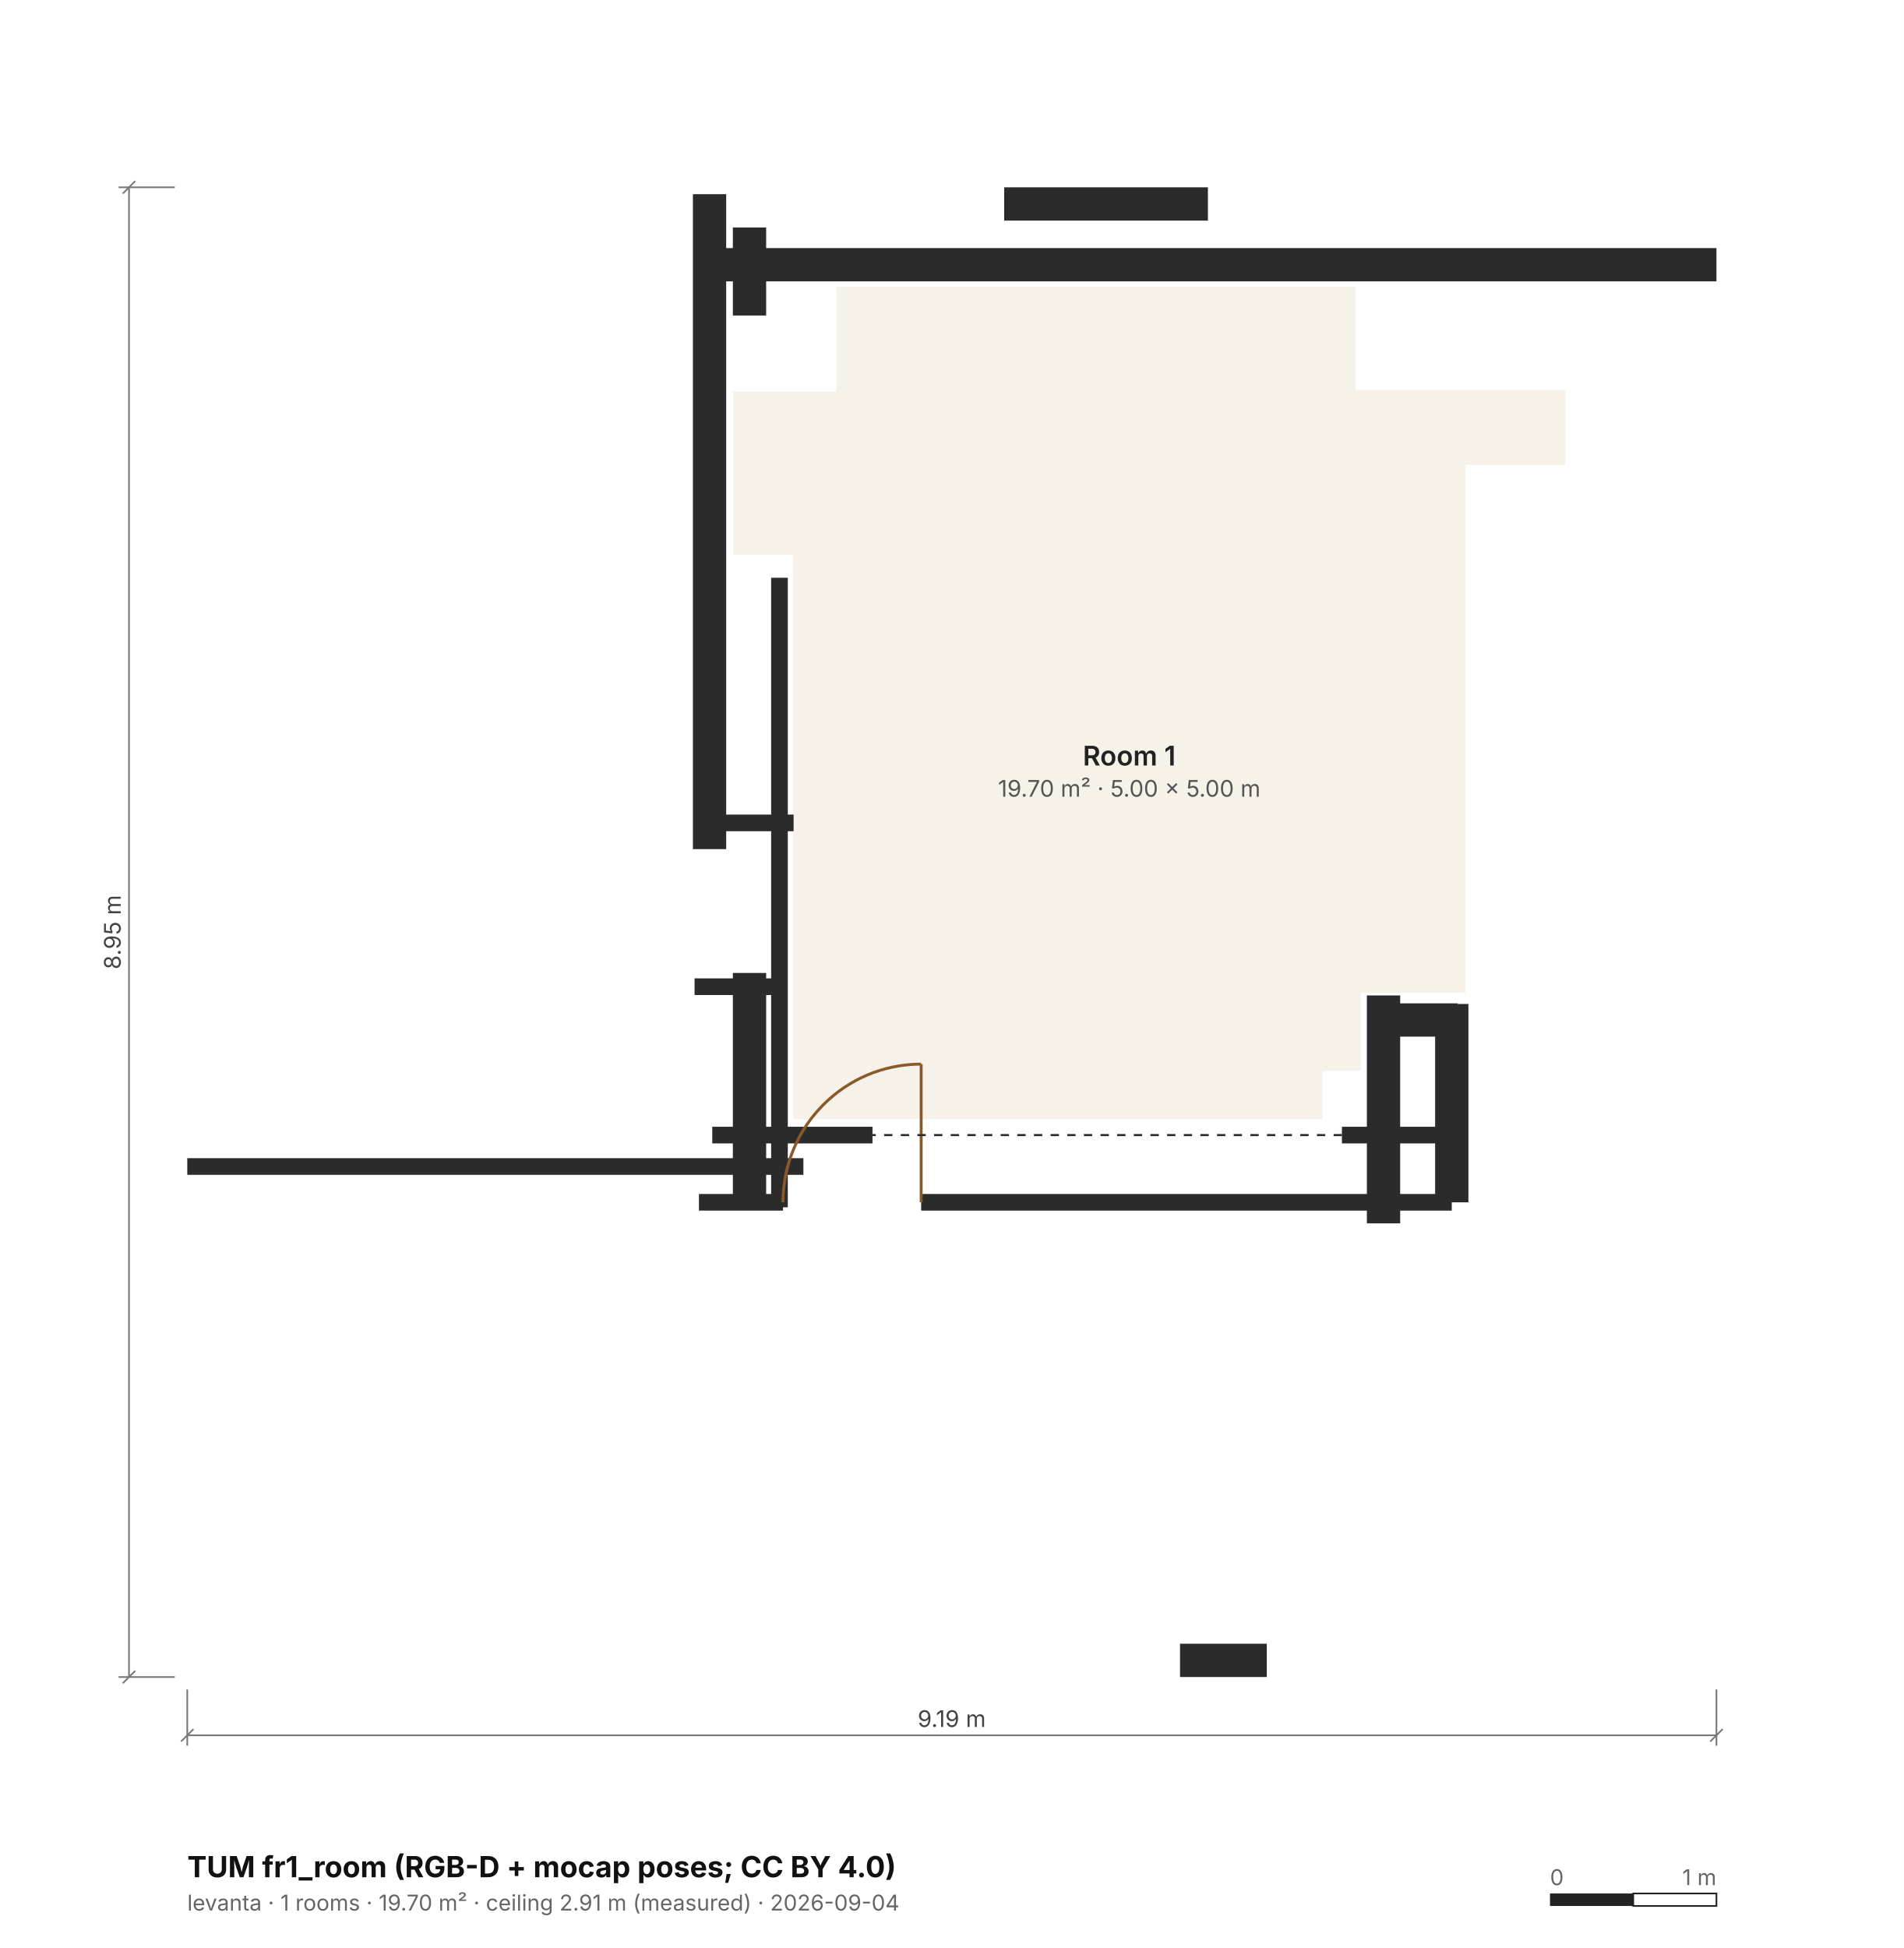
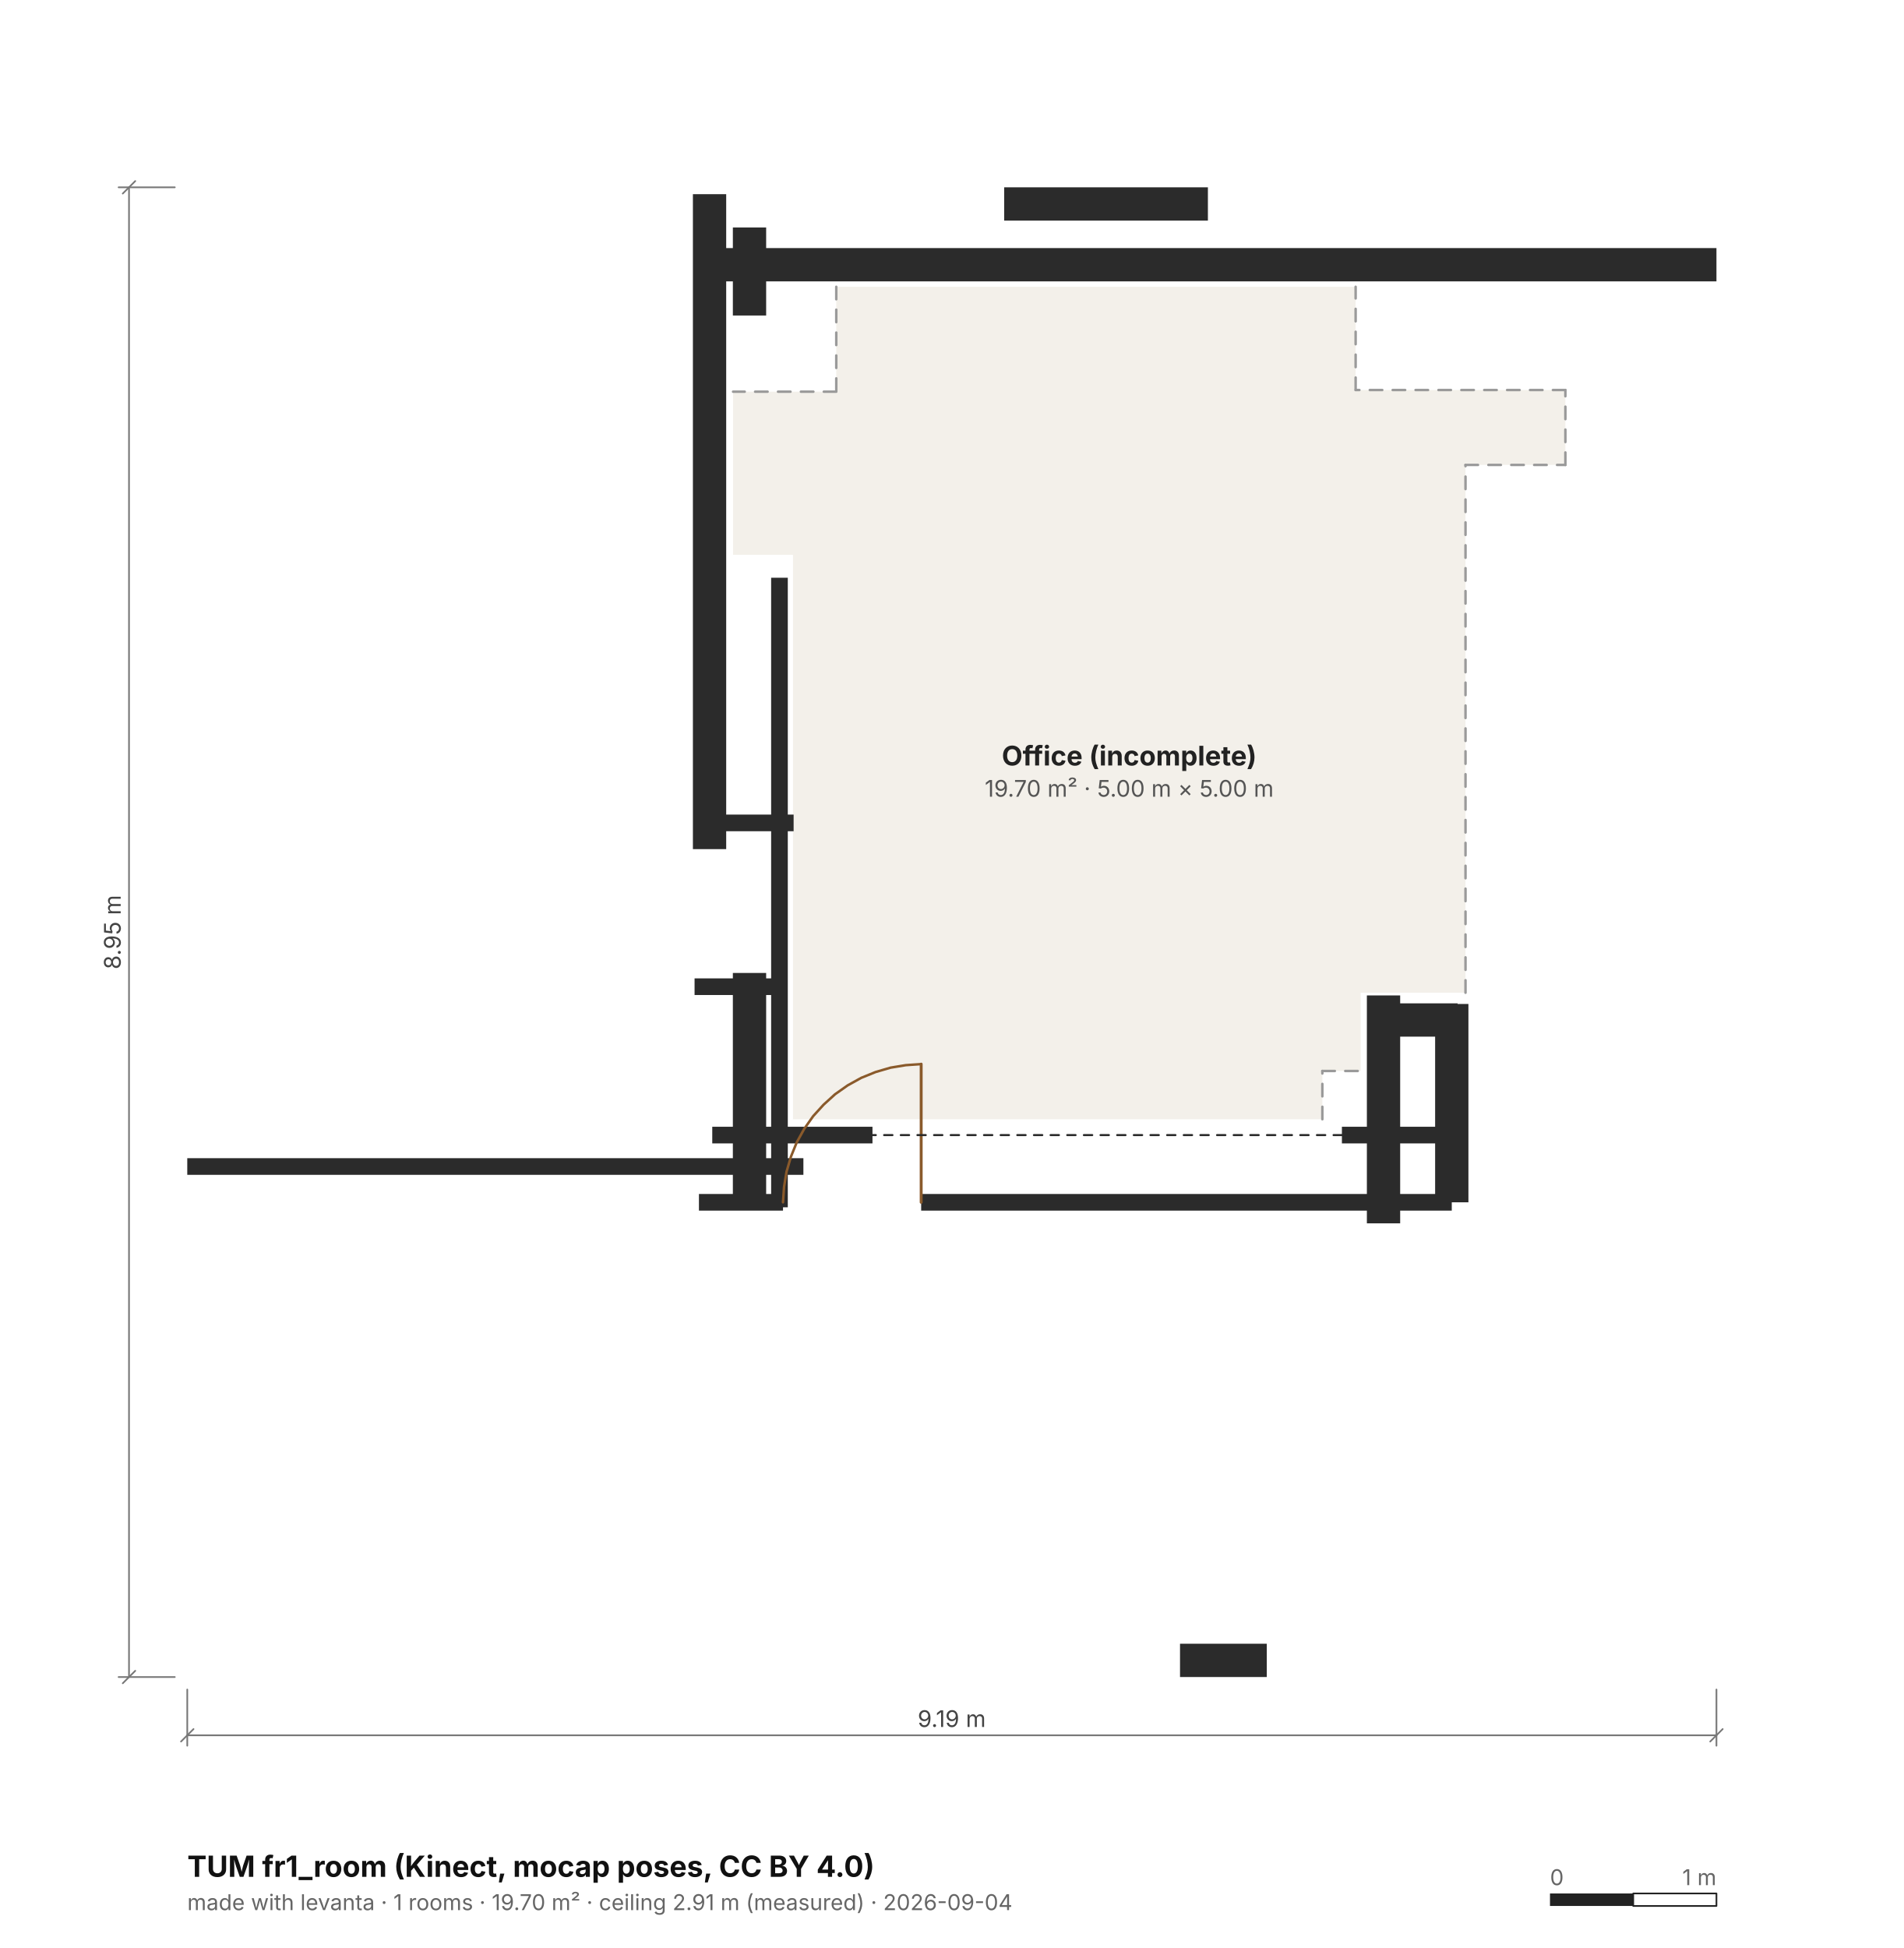
- <svg xmlns="http://www.w3.org/2000/svg" width="915" height="936" viewBox="0 0 915 936" font-family="Inter, Helvetica, Arial, sans-serif">
-   <style>.room{fill:#f6f2ea;stroke:none}.wall{fill:#2b2b2b;stroke:none}.door{stroke:#8a5a2b;stroke-width:1.4;fill:none}.win{stroke:#2b6cb0;stroke-width:1.2;fill:none}.pass{stroke:#2b2b2b;stroke-width:1;fill:none;stroke-dasharray:4 4}.lbl{fill:#222;font-size:13px;font-weight:600}.sub{fill:#555;font-size:11px}.dim{stroke:#777;stroke-width:0.8;fill:none}.dimt{fill:#444;font-size:11px}.ttl{fill:#111;font-size:14px;font-weight:700}.meta{fill:#666;font-size:10.5px}</style>
+ <svg xmlns="http://www.w3.org/2000/svg" width="915" height="936" viewBox="0 0 915 936" font-family="Inter, 'Segoe UI', Helvetica, Arial, sans-serif">
  <rect width="915" height="936" fill="#ffffff" />
-   <g id="rooms">
-     <path class="room" fill-rule="evenodd" d="M 381.1,266.6 381.1,537.8 635.5,537.8 635.5,514.6 653.9,514.6 653.9,477.0 704.3,477.0 704.3,223.4 752.3,223.4 752.3,187.4 651.5,187.4 651.5,137.8 401.9,137.8 401.9,188.2 352.3,188.2 352.3,266.6 Z" />
-   </g>
-   <g id="walls">
-     <path class="wall" fill-rule="evenodd" d="M 333.0,93.3 349.0,93.3 349.0,408.0 333.0,408.0 333.0,93.3 Z" />
-     <path class="wall" fill-rule="evenodd" d="M 352.2,467.5 368.2,467.5 368.2,577.7 352.2,577.7 352.2,467.5 Z" />
-     <path class="wall" fill-rule="evenodd" d="M 352.2,109.3 368.2,109.3 368.2,151.6 352.2,151.6 352.2,109.3 Z" />
-     <path class="wall" fill-rule="evenodd" d="M 370.6,277.6 378.6,277.6 378.6,580.1 370.6,580.1 370.6,277.6 Z" />
-     <path class="wall" fill-rule="evenodd" d="M 656.9,478.3 672.9,478.3 672.9,587.8 656.9,587.8 656.9,478.3 Z" />
-     <path class="wall" fill-rule="evenodd" d="M 689.7,482.4 705.7,482.4 705.7,577.7 689.7,577.7 689.7,482.4 Z" />
-     <path class="wall" fill-rule="evenodd" d="M 567.1,805.8 567.1,789.8 608.8,789.8 608.8,805.8 567.1,805.8 Z" />
-     <path class="wall" fill-rule="evenodd" d="M 335.9,573.7 376.3,573.7 376.3,581.7 335.9,581.7 335.9,573.7 Z" />
-     <path class="wall" fill-rule="evenodd" d="M 697.7,573.7 697.7,581.7 442.7,581.7 442.7,573.7 697.7,573.7 Z" />
-     <path class="wall" fill-rule="evenodd" d="M 90.0,564.5 90.0,556.5 386.1,556.5 386.1,564.5 90.0,564.5 Z" />
-     <path class="wall" fill-rule="evenodd" d="M 342.3,541.4 419.3,541.4 419.3,549.4 342.3,549.4 342.3,541.4 Z" />
-     <path class="wall" fill-rule="evenodd" d="M 697.7,541.4 697.7,549.4 644.9,549.4 644.9,541.4 697.7,541.4 Z" />
-     <path class="wall" fill-rule="evenodd" d="M 657.3,498.1 657.3,482.1 700.5,482.1 700.5,498.1 657.3,498.1 Z" />
-     <path class="wall" fill-rule="evenodd" d="M 333.8,478.1 333.8,470.1 378.2,470.1 378.2,478.1 333.8,478.1 Z" />
-     <path class="wall" fill-rule="evenodd" d="M 341.0,399.4 341.0,391.4 381.4,391.4 381.4,399.4 341.0,399.4 Z" />
-     <path class="wall" fill-rule="evenodd" d="M 340.4,135.2 340.4,119.2 824.9,119.2 824.9,135.2 340.4,135.2 Z" />
-     <path class="wall" fill-rule="evenodd" d="M 482.6,106.0 482.6,90.0 580.5,90.0 580.5,106.0 482.6,106.0 Z" />
-   </g>
-   <g id="openings">
-     <line class="door" x1="442.7" y1="577.7" x2="442.7" y2="511.3" />
-     <path class="door" d="M 442.7 511.3 A 66.4 66.4 0 0 0 376.3 577.7" />
-     <line class="pass" x1="644.9" y1="545.4" x2="419.3" y2="545.4" />
-   </g>
-   <g id="labels">
-     <text class="lbl" x="542.7" y="367.8" text-anchor="middle">Room 1</text>
-     <text class="sub" x="542.7" y="382.8" text-anchor="middle">19.70 m² · 5.00 × 5.00 m</text>
-   </g>
-   <g id="dimensions">
-     <line class="dim" x1="90.0" y1="811.8" x2="90.0" y2="838.8" />
-     <line class="dim" x1="824.9" y1="811.8" x2="824.9" y2="838.8" />
-     <line class="dim" x1="90.0" y1="833.8" x2="824.9" y2="833.8" />
-     <line class="dim" x1="87.0" y1="836.8" x2="93.0" y2="830.8" />
-     <line class="dim" x1="821.9" y1="836.8" x2="827.9" y2="830.8" />
-     <text class="dimt" x="457.4" y="829.8" text-anchor="middle">9.19 m</text>
-     <line class="dim" x1="84.0" y1="805.8" x2="57.0" y2="805.8" />
-     <line class="dim" x1="84.0" y1="90.0" x2="57.0" y2="90.0" />
-     <line class="dim" x1="62.0" y1="805.8" x2="62.0" y2="90.0" />
-     <line class="dim" x1="59.0" y1="808.8" x2="65.0" y2="802.8" />
-     <line class="dim" x1="59.0" y1="93.0" x2="65.0" y2="87.0" />
-     <text class="dimt" x="58.0" y="447.9" text-anchor="middle" transform="rotate(-90 58.0 447.9)">8.95 m</text>
-   </g>
-   <text class="ttl" x="90" y="902">TUM fr1_room (RGB-D + mocap poses; CC BY 4.0)</text>
-   <text class="meta" x="90" y="918">levanta · 1 rooms · 19.70 m² · ceiling 2.91 m (measured) · 2026-09-04</text>
-   <rect x="744.9" y="909.8" width="40.0" height="6" fill="#222" />
-   <rect x="784.9" y="909.8" width="40.0" height="6" fill="none" stroke="#222" stroke-width="0.8" />
-   <text class="meta" x="744.9" y="905.8">0</text>
-   <text class="meta" x="824.9" y="905.8" text-anchor="end">1 m</text>
+   <path class="room" d="M 381.1,266.6 381.1,537.8 635.5,537.8 635.5,514.6 653.9,514.6 653.9,477.0 704.3,477.0 704.3,223.4 752.3,223.4 752.3,187.4 651.5,187.4 651.5,137.8 401.9,137.8 401.9,188.2 352.3,188.2 352.3,266.6 Z" fill="#f3f0ea" />
+   <path class="open-edge" d="M 635.5,537.8 L 635.5,514.6" fill="none" stroke="#9a9a9a" stroke-width="1.2" stroke-linejoin="round" stroke-linecap="round" stroke-dasharray="6 5" />
+   <path class="open-edge" d="M 635.5,514.6 L 653.9,514.6" fill="none" stroke="#9a9a9a" stroke-width="1.2" stroke-linejoin="round" stroke-linecap="round" stroke-dasharray="6 5" />
+   <path class="open-edge" d="M 704.3,477.0 L 704.3,223.4" fill="none" stroke="#9a9a9a" stroke-width="1.2" stroke-linejoin="round" stroke-linecap="round" stroke-dasharray="6 5" />
+   <path class="open-edge" d="M 704.3,223.4 L 752.3,223.4" fill="none" stroke="#9a9a9a" stroke-width="1.2" stroke-linejoin="round" stroke-linecap="round" stroke-dasharray="6 5" />
+   <path class="open-edge" d="M 752.3,223.4 L 752.3,187.4" fill="none" stroke="#9a9a9a" stroke-width="1.2" stroke-linejoin="round" stroke-linecap="round" stroke-dasharray="6 5" />
+   <path class="open-edge" d="M 752.3,187.4 L 651.5,187.4" fill="none" stroke="#9a9a9a" stroke-width="1.2" stroke-linejoin="round" stroke-linecap="round" stroke-dasharray="6 5" />
+   <path class="open-edge" d="M 651.5,187.4 L 651.5,137.8" fill="none" stroke="#9a9a9a" stroke-width="1.2" stroke-linejoin="round" stroke-linecap="round" stroke-dasharray="6 5" />
+   <path class="open-edge" d="M 401.9,137.8 L 401.9,188.2" fill="none" stroke="#9a9a9a" stroke-width="1.2" stroke-linejoin="round" stroke-linecap="round" stroke-dasharray="6 5" />
+   <path class="open-edge" d="M 401.9,188.2 L 352.3,188.2" fill="none" stroke="#9a9a9a" stroke-width="1.2" stroke-linejoin="round" stroke-linecap="round" stroke-dasharray="6 5" />
+   <path class="wall" d="M 333.0,93.3 349.0,93.3 349.0,408.0 333.0,408.0 333.0,93.3 Z" fill="#2b2b2b" />
+   <path class="wall" d="M 352.2,467.5 368.2,467.5 368.2,577.7 352.2,577.7 352.2,467.5 Z" fill="#2b2b2b" />
+   <path class="wall" d="M 352.2,109.3 368.2,109.3 368.2,151.6 352.2,151.6 352.2,109.3 Z" fill="#2b2b2b" />
+   <path class="wall" d="M 370.6,277.6 378.6,277.6 378.6,580.1 370.6,580.1 370.6,277.6 Z" fill="#2b2b2b" />
+   <path class="wall" d="M 656.9,478.3 672.9,478.3 672.9,587.8 656.9,587.8 656.9,478.3 Z" fill="#2b2b2b" />
+   <path class="wall" d="M 689.7,482.4 705.7,482.4 705.7,577.7 689.7,577.7 689.7,482.4 Z" fill="#2b2b2b" />
+   <path class="wall" d="M 567.1,805.8 567.1,789.8 608.8,789.8 608.8,805.8 567.1,805.8 Z" fill="#2b2b2b" />
+   <path class="wall" d="M 335.9,573.7 376.3,573.7 376.3,581.7 335.9,581.7 335.9,573.7 Z" fill="#2b2b2b" />
+   <path class="wall" d="M 697.7,573.7 697.7,581.7 442.7,581.7 442.7,573.7 697.7,573.7 Z" fill="#2b2b2b" />
+   <path class="wall" d="M 90.0,564.5 90.0,556.5 386.1,556.5 386.1,564.5 90.0,564.5 Z" fill="#2b2b2b" />
+   <path class="wall" d="M 342.3,541.4 419.3,541.4 419.3,549.4 342.3,549.4 342.3,541.4 Z" fill="#2b2b2b" />
+   <path class="wall" d="M 697.7,541.4 697.7,549.4 644.9,549.4 644.9,541.4 697.7,541.4 Z" fill="#2b2b2b" />
+   <path class="wall" d="M 657.3,498.1 657.3,482.1 700.5,482.1 700.5,498.1 657.3,498.1 Z" fill="#2b2b2b" />
+   <path class="wall" d="M 333.8,478.1 333.8,470.1 378.2,470.1 378.2,478.1 333.8,478.1 Z" fill="#2b2b2b" />
+   <path class="wall" d="M 341.0,399.4 341.0,391.4 381.4,391.4 381.4,399.4 341.0,399.4 Z" fill="#2b2b2b" />
+   <path class="wall" d="M 340.4,135.2 340.4,119.2 824.9,119.2 824.9,135.2 340.4,135.2 Z" fill="#2b2b2b" />
+   <path class="wall" d="M 482.6,106.0 482.6,90.0 580.5,90.0 580.5,106.0 482.6,106.0 Z" fill="#2b2b2b" />
+   <path class="door" d="M 442.7,577.7 L 442.7,511.3" fill="none" stroke="#8a5a2b" stroke-width="1.4" stroke-linejoin="round" stroke-linecap="round" />
+   <path class="door" d="M 442.7,511.3 L 435.3,511.8 L 428.0,513.0 L 420.8,515.1 L 413.9,517.9 L 407.4,521.5 L 401.3,525.8 L 395.8,530.8 L 390.8,536.3 L 386.5,542.4 L 382.9,548.9 L 380.1,555.8 L 378.0,563.0 L 376.8,570.3 L 376.3,577.7" fill="none" stroke="#8a5a2b" stroke-width="1.2" stroke-linejoin="round" stroke-linecap="round" />
+   <path class="passage" d="M 644.9,545.4 L 419.3,545.4" fill="none" stroke="#2b2b2b" stroke-width="1" stroke-linejoin="round" stroke-linecap="round" stroke-dasharray="4 4" />
+   <text class="label" x="542.7" y="367.8" font-size="13" text-anchor="middle" fill="#222222" font-weight="700">Office (incomplete)</text>
+   <text class="label" x="542.7" y="382.8" font-size="11" text-anchor="middle" fill="#555555">19.70 m² · 5.00 m × 5.00 m</text>
+   <path class="dim" d="M 90.0,811.8 L 90.0,838.8" fill="none" stroke="#777777" stroke-width="0.8" stroke-linejoin="round" stroke-linecap="round" />
+   <path class="dim" d="M 824.9,811.8 L 824.9,838.8" fill="none" stroke="#777777" stroke-width="0.8" stroke-linejoin="round" stroke-linecap="round" />
+   <path class="dim" d="M 90.0,833.8 L 824.9,833.8" fill="none" stroke="#777777" stroke-width="0.8" stroke-linejoin="round" stroke-linecap="round" />
+   <path class="dim" d="M 87.0,836.8 L 93.0,830.8" fill="none" stroke="#777777" stroke-width="0.8" stroke-linejoin="round" stroke-linecap="round" />
+   <path class="dim" d="M 821.9,836.8 L 827.9,830.8" fill="none" stroke="#777777" stroke-width="0.8" stroke-linejoin="round" stroke-linecap="round" />
+   <text class="dim" x="457.4" y="829.8" font-size="11" text-anchor="middle" fill="#444444">9.19 m</text>
+   <path class="dim" d="M 84.0,805.8 L 57.0,805.8" fill="none" stroke="#777777" stroke-width="0.8" stroke-linejoin="round" stroke-linecap="round" />
+   <path class="dim" d="M 84.0,90.0 L 57.0,90.0" fill="none" stroke="#777777" stroke-width="0.8" stroke-linejoin="round" stroke-linecap="round" />
+   <path class="dim" d="M 62.0,805.8 L 62.0,90.0" fill="none" stroke="#777777" stroke-width="0.8" stroke-linejoin="round" stroke-linecap="round" />
+   <path class="dim" d="M 59.0,808.8 L 65.0,802.8" fill="none" stroke="#777777" stroke-width="0.8" stroke-linejoin="round" stroke-linecap="round" />
+   <path class="dim" d="M 59.0,93.0 L 65.0,87.0" fill="none" stroke="#777777" stroke-width="0.8" stroke-linejoin="round" stroke-linecap="round" />
+   <text class="dim" x="58.0" y="447.9" font-size="11" text-anchor="middle" fill="#444444" transform="rotate(-90 58.0 447.9)">8.95 m</text>
+   <text class="title" x="90.0" y="901.8" font-size="14" text-anchor="start" fill="#111111" font-weight="700">TUM fr1_room (Kinect, mocap poses, CC BY 4.0)</text>
+   <text class="meta" x="90.0" y="917.8" font-size="10.5" text-anchor="start" fill="#666666">made with levanta · 1 rooms · 19.70 m² · ceiling 2.91 m (measured) · 2026-09-04</text>
+   <path d="M 744.9,909.8 784.9,909.8 784.9,915.8 744.9,915.8 Z" fill="#222" />
+   <path d="M 784.9,909.8 824.9,909.8 824.9,915.8 784.9,915.8 Z" fill="none" stroke="#222" stroke-width="0.8" stroke-linejoin="round" stroke-linecap="round" />
+   <text x="744.9" y="905.8" font-size="10.5" text-anchor="start" fill="#666666">0</text>
+   <text x="824.9" y="905.8" font-size="10.5" text-anchor="end" fill="#666666">1 m</text>
</svg>
